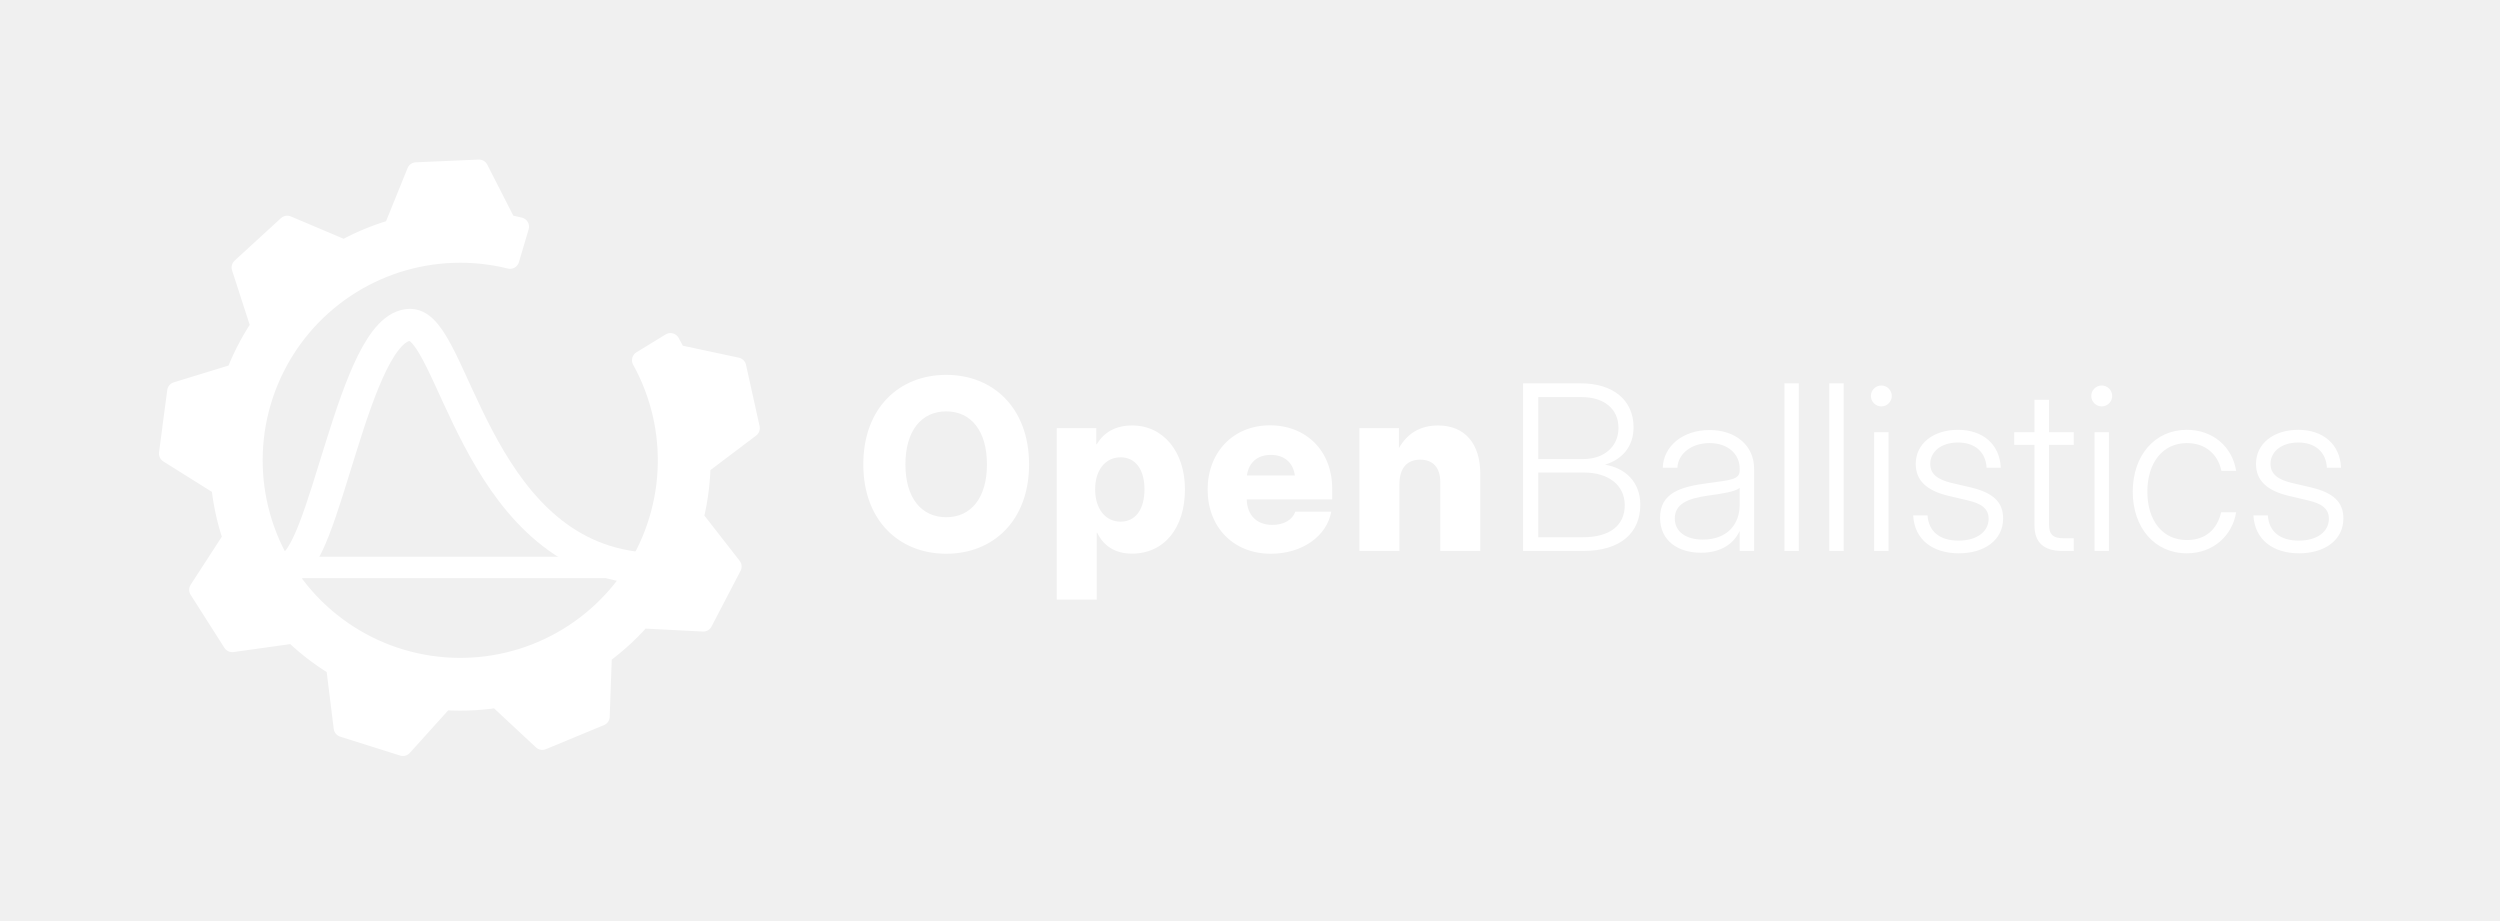
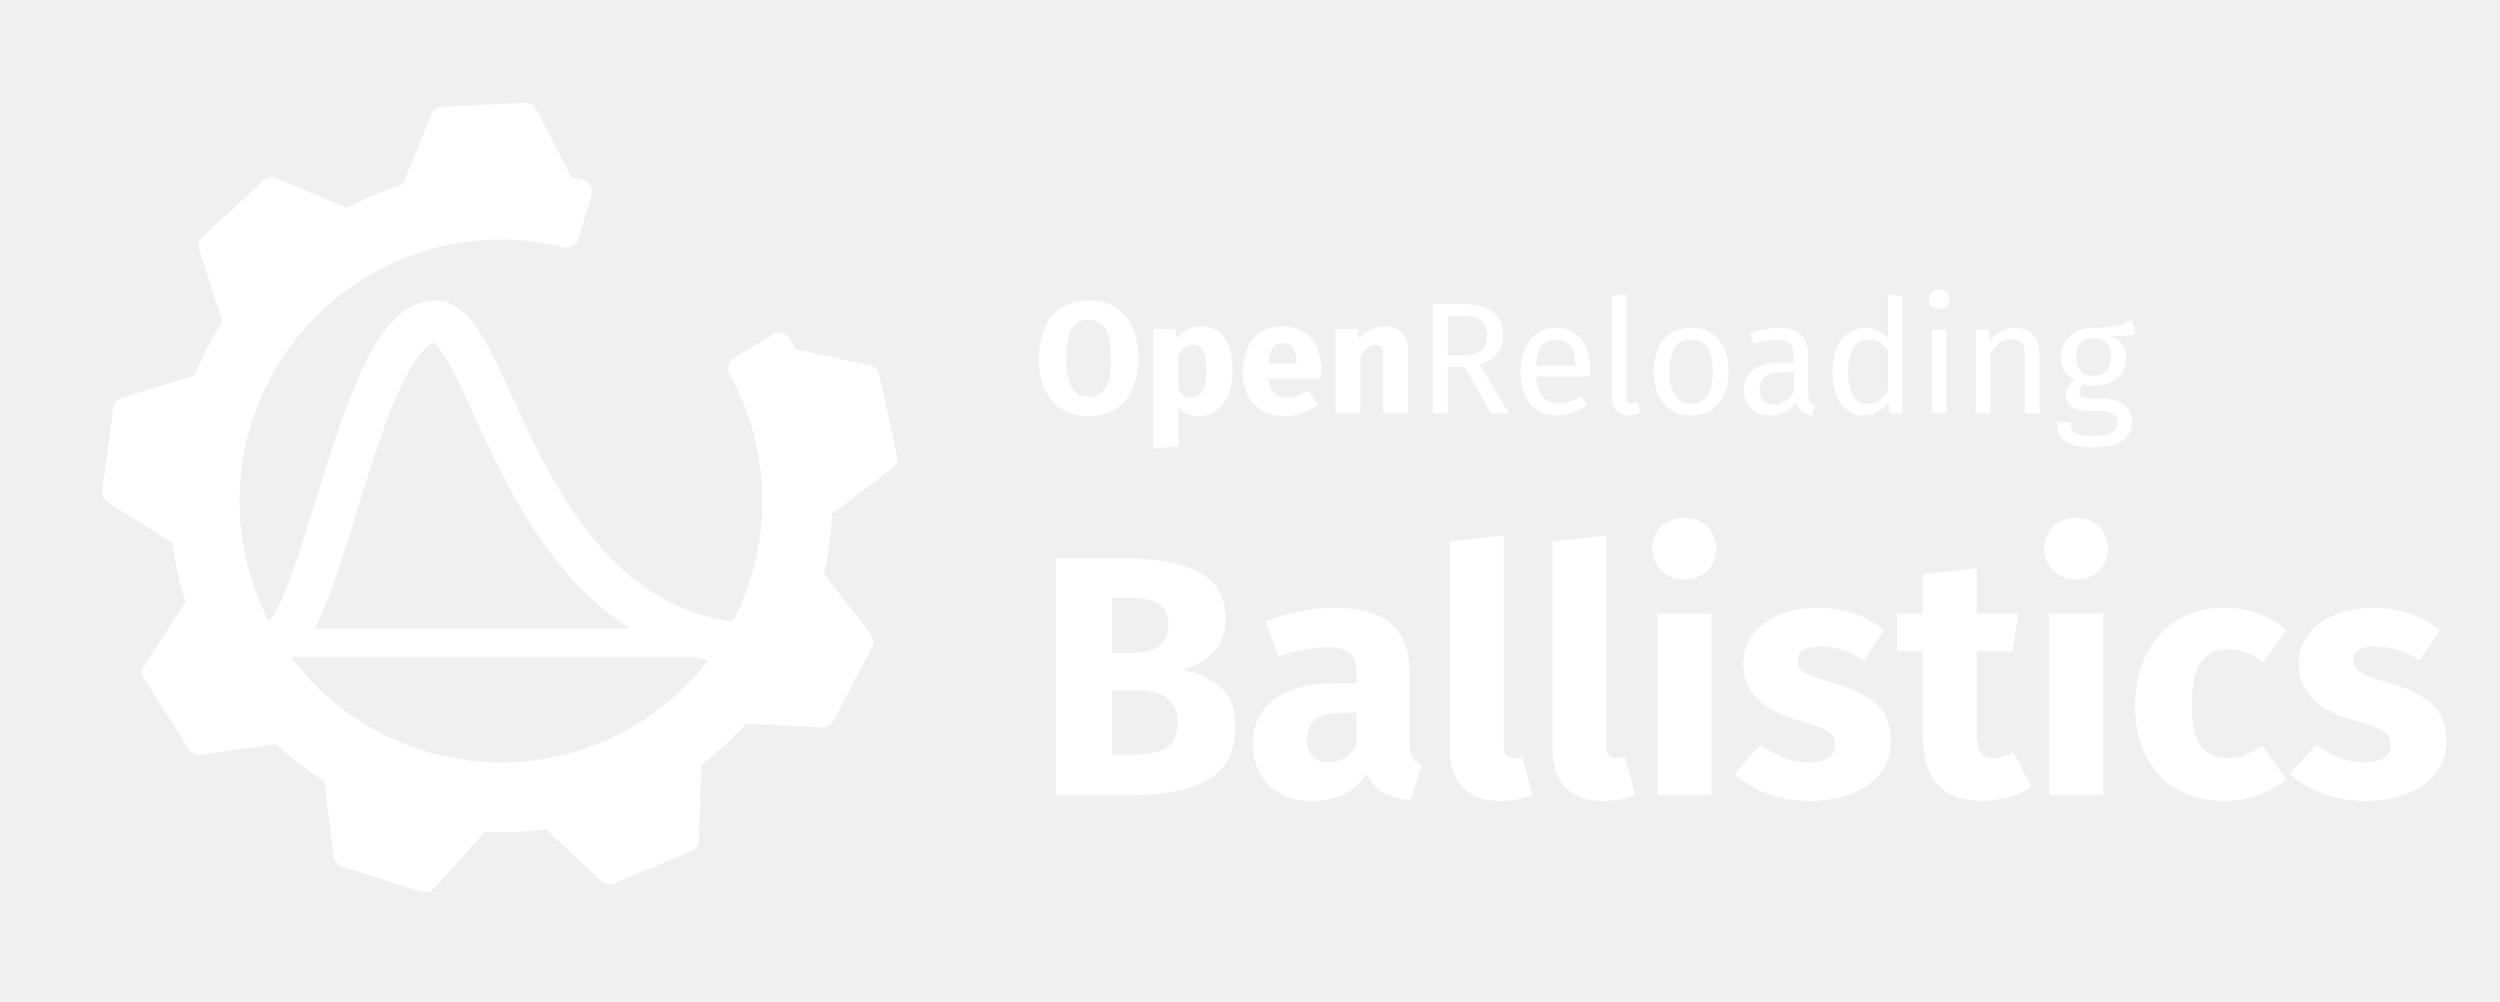
- <svg xmlns="http://www.w3.org/2000/svg" color="#fff" viewBox="0 0 701 258" role="img" aria-labelledby="t">
-   <g transform="translate(-19.93 -495.51)" fill="currentColor">
-     <g transform="translate(-0.04 -1.39)">
-       <path d="M199.78 597.91L200.73 599.69L201.61 601.51L202.43 603.35L203.18 605.22L203.87 607.12L204.49 609.04L205.05 610.98L205.54 612.93L205.96 614.91L206.31 616.89L206.59 618.89L206.80 620.90L206.94 622.91L207.01 624.92L207.01 626.94L206.94 628.96L206.80 630.97L206.60 632.98L206.32 634.97L205.97 636.96L205.55 638.93L205.07 640.89L204.51 642.83L203.89 644.75L203.21 646.65L202.46 648.52L201.64 650.37L200.76 652.18L199.82 653.96L198.81 655.71L197.75 657.43L196.63 659.10L195.44 660.74L194.21 662.33L192.92 663.88L191.57 665.38L190.17 666.84L188.73 668.25L187.23 669.60L185.69 670.90L184.11 672.15L182.48 673.34L180.82 674.48L179.11 675.55L177.37 676.57L175.59 677.53L173.78 678.42L171.94 679.25L170.08 680.01L168.18 680.71L166.27 681.35L164.33 681.91L162.38 682.41L160.41 682.84L158.42 683.20L156.43 683.50L154.42 683.72L152.41 683.87L150.40 683.95L148.38 683.97L146.36 683.91L144.35 683.78L142.34 683.58L140.34 683.32L138.35 682.98L136.38 682.58L134.42 682.10L132.47 681.56L130.55 680.95L128.65 680.28L126.77 679.53L124.92 678.73L123.10 677.86L121.32 676.93L119.56 675.93L117.84 674.88L116.16 673.76L114.52 672.59L112.92 671.36L111.36 670.08L109.85 668.74L108.39 667.36L106.97 665.92L105.61 664.43L104.30 662.90L103.04 661.32L101.84 659.70L100.69 658.04L99.61 656.34L98.58 654.60L97.62 652.83L96.71 651.03L95.87 649.19L95.10 647.33L94.39 645.44L93.74 643.53L93.17 641.60L92.66 639.65L92.21 637.68L91.84 635.70L91.54 633.70L91.30 631.70L91.14 629.69L91.05 627.68L91.02 625.66L91.07 623.64L91.18 621.63L91.37 619.62L91.62 617.62L91.95 615.63L92.34 613.65L92.81 611.69L93.34 609.74L93.94 607.81L94.60 605.91L95.33 604.03L96.13 602.17L96.99 600.35L97.91 598.56L98.89 596.80L99.94 595.07L101.04 593.38L102.20 591.73L103.42 590.13L104.70 588.56L106.02 587.04L107.40 585.57L108.83 584.15L110.31 582.78L111.84 581.46L113.41 580.19L115.02 578.98L116.68 577.83L118.37 576.73L120.10 575.69L121.87 574.72L123.66 573.81L125.49 572.96L127.35 572.17L129.23 571.45L131.14 570.79L133.07 570.21L135.02 569.68L136.99 569.23L138.97 568.85L140.96 568.53L142.96 568.29L144.97 568.11L146.99 568.01L149.00 567.97L151.02 568.00L153.03 568.11L155.04 568.28L157.05 568.53L159.04 568.84L161.02 569.22L162.98 569.68L165.71 560.46L163.94 560.04L162.15 559.66L154.28 544.24L136.66 545.01L130.16 561.06L128.13 561.68L126.12 562.37L124.13 563.12L122.17 563.93L120.24 564.80L118.33 565.74L116.46 566.73L100.51 559.98L87.51 571.90L92.84 588.37L91.69 590.15L90.59 591.97L89.56 593.82L88.58 595.70L87.66 597.61L86.80 599.55L86.00 601.52L69.44 606.60L67.14 624.08L81.82 633.28L82.08 635.38L82.41 637.48L82.80 639.56L83.26 641.64L83.78 643.69L84.37 645.73L85.03 647.75L75.61 662.28L85.09 677.16L102.23 674.76L103.79 676.21L105.39 677.60L107.03 678.95L108.71 680.24L110.44 681.48L112.20 682.66L114.00 683.79L116.13 700.97L132.95 706.28L144.54 693.42L146.66 693.53L148.79 693.57L150.91 693.54L153.03 693.45L155.14 693.29L157.26 693.07L159.36 692.77L172.03 704.57L188.33 697.82L188.95 680.52L190.64 679.24L192.29 677.90L193.90 676.52L195.47 675.09L196.99 673.60L198.46 672.08L199.88 670.50L217.17 671.39L225.32 655.75L214.67 642.09L215.14 640.02L215.55 637.94L215.89 635.84L216.17 633.74L216.38 631.63L216.53 629.51L216.61 627.39L230.42 616.96L226.61 599.74L209.67 596.12L208.85 594.49L207.97 592.89Z" stroke="#fff" stroke-width="5.2" stroke-linejoin="round" />
-       <path d="M98.4 656.0H199.6" fill="none" stroke="#fff" stroke-width="6" stroke-linecap="round" />
-       <path d="M100.4 656.0C111.0 656.0 119.0 588.0 135.0 588.0C147.0 588.0 153.0 650.0 197.6 656.0" fill="none" stroke="#fff" stroke-width="9" stroke-linecap="round" stroke-linejoin="round" />
-     </g>
-     <path d="M285.26 650.78C298.37 650.78 308.48 641.55 308.48 625.73C308.48 609.88 298.37 600.62 285.26 600.62C272.08 600.62 262 609.88 262 625.73C262 641.49 272.08 650.78 285.26 650.78ZM285.26 640.54C278.28 640.54 273.81 635.13 273.81 625.73C273.81 616.31 278.28 610.86 285.26 610.86C292.2 610.86 296.67 616.31 296.67 625.73C296.67 635.13 292.2 640.54 285.26 640.54Z M316.24 663.63H327.46V644.88H327.59C329.39 648.7 332.78 650.75 337.31 650.75C346.35 650.75 352.19 643.61 352.19 632.71C352.19 622.18 346.12 614.81 337.41 614.81C332.94 614.81 329.55 616.57 327.49 620.06H327.33V615.56H316.24ZM334.15 641.78C329.91 641.78 327.01 638.23 327.01 632.71C327.01 627.27 329.91 623.74 334.15 623.74C338.29 623.74 340.84 627.1 340.84 632.71C340.84 638.39 338.29 641.78 334.15 641.78Z M376.29 650.78C385 650.78 391.95 645.92 393.22 638.98H383.14C382.32 641.26 379.98 642.69 376.68 642.69C372.25 642.69 369.64 639.92 369.51 635.55H393.48V632.52C393.48 622.08 386.34 614.77 376 614.77C365.79 614.77 358.55 622.28 358.55 632.78C358.55 643.28 365.72 650.78 376.29 650.78ZM369.57 628.83C370.06 625.21 372.51 623.06 376.29 623.06C380.04 623.06 382.52 625.21 383.01 628.83Z M412.33 631.28C412.33 626.58 414.61 624.4 418.17 624.4C421.72 624.4 423.78 626.61 423.78 630.69V650H435V628.34C435 619.86 430.63 614.81 423.16 614.81C417.97 614.81 414.48 617.19 412.2 621.13V615.56H401.11V650H412.33Z" />
-     <path d="M447 650H463.88C474.35 650 479.87 644.89 479.87 637.04C479.87 630.41 475.36 626.69 470.09 625.84V625.77C474.79 624.29 477.98 620.76 477.98 615.3C477.98 607.73 472.27 603 463.18 603H447ZM451.26 646.15V628.01H464.1C470.88 628.01 475.51 631.48 475.51 637.19C475.51 642.84 471.29 646.15 463.88 646.15ZM451.26 624.23V606.85H463.34C469.71 606.85 473.75 610.13 473.75 615.52C473.75 620.6 469.87 624.23 463.84 624.23Z M496.89 650.5C502.88 650.5 506.2 647.63 507.65 644.54H507.74V650H511.78V626.91C511.78 620.51 506.7 616.09 499.29 616.09C491.75 616.09 486.36 620.63 486.17 626.66H490.27C490.46 622.75 494.18 619.75 499.29 619.75C504.37 619.75 507.74 622.78 507.74 626.91V627.42C507.74 630.03 505.06 630.13 498.85 630.98C491.02 631.99 485.41 633.79 485.41 640.69C485.41 647.22 490.55 650.5 496.89 650.5ZM497.4 646.81C492.79 646.81 489.54 644.7 489.54 640.88C489.54 636.88 493.07 635.3 498.66 634.51C503.04 633.91 506.58 633.35 507.74 632.3V636.97C507.74 642.75 504.05 646.81 497.4 646.81Z M524.32 603H520.29V650H524.32Z M536.9 603H532.86V650H536.9Z M545.44 650H549.48V616.69H545.44ZM547.46 609.47C549.07 609.47 550.39 608.14 550.39 606.53C550.39 604.93 549.07 603.6 547.46 603.6C545.85 603.6 544.53 604.93 544.53 606.53C544.53 608.14 545.85 609.47 547.46 609.47Z M569.18 650.66C576.41 650.66 581.61 646.91 581.61 640.88C581.61 636.22 578.68 633.66 572.65 632.21L567.13 630.92C563.35 630.03 561.17 628.49 561.17 625.59C561.17 622.15 564.23 619.59 568.96 619.59C573.79 619.59 576.75 622.34 576.97 626.66H580.95C580.66 620.03 575.84 616.03 568.96 616.03C561.93 616.03 557.1 619.97 557.1 625.59C557.1 630.29 560.26 633.12 566.28 634.54L571.77 635.84C575.33 636.66 577.54 638.05 577.54 640.95C577.54 644.57 574.29 647.1 569.09 647.1C563.79 647.1 560.73 644.51 560.41 640.03H556.38C556.75 646.94 561.99 650.66 569.18 650.66Z M601.41 616.69H594.47V607.61H590.4V616.69H584.72V620.25H590.4V642.9C590.4 647.6 593.02 650 598.19 650H601.41V646.44H598.51C595.57 646.44 594.47 645.33 594.47 642.52V620.25H601.41Z M607.24 650H611.27V616.69H607.24ZM609.26 609.47C610.86 609.47 612.19 608.14 612.19 606.53C612.19 604.93 610.86 603.6 609.26 603.6C607.65 603.6 606.32 604.93 606.32 606.53C606.32 608.14 607.65 609.47 609.26 609.47Z M633.12 650.66C640.41 650.66 645.87 645.8 646.94 639.15H642.74C641.64 643.88 638.45 646.94 633.12 646.94C626.34 646.94 622.05 641.51 622.05 633.38C622.05 625.24 626.37 619.75 633.12 619.75C638.39 619.75 641.86 622.94 642.81 627.54H646.94C645.87 620.79 640.44 616.03 633.12 616.03C624.1 616.03 617.95 623.25 617.95 633.38C617.95 643.47 624.1 650.66 633.12 650.66Z M664.59 650.66C671.82 650.66 677.02 646.91 677.02 640.88C677.02 636.22 674.09 633.66 668.06 632.21L662.54 630.92C658.76 630.03 656.58 628.49 656.58 625.59C656.58 622.15 659.64 619.59 664.37 619.59C669.2 619.59 672.16 622.34 672.39 626.66H676.36C676.08 620.03 671.25 616.03 664.37 616.03C657.34 616.03 652.51 619.97 652.51 625.59C652.51 630.29 655.67 633.12 661.69 634.54L667.18 635.84C670.75 636.66 672.95 638.05 672.95 640.95C672.95 644.57 669.7 647.1 664.5 647.1C659.2 647.1 656.14 644.51 655.83 640.03H651.79C652.17 646.94 657.4 650.66 664.59 650.66Z" />
+ <svg xmlns="http://www.w3.org/2000/svg" viewBox="0 0 314.4 126" fill="currentColor" color="#fff" role="img" aria-label="OpenReloading Ballistics">
+   <g transform="scale(0.5935) translate(-42.87 -519.82)">
+     <path d="M199.78 597.91L200.73 599.69L201.61 601.51L202.43 603.35L203.18 605.22L203.87 607.12L204.49 609.04L205.05 610.98L205.54 612.93L205.96 614.91L206.31 616.89L206.59 618.89L206.80 620.90L206.94 622.91L207.01 624.92L207.01 626.94L206.94 628.96L206.80 630.97L206.60 632.98L206.32 634.97L205.97 636.96L205.55 638.93L205.07 640.89L204.51 642.83L203.89 644.75L203.21 646.65L202.46 648.52L201.64 650.37L200.76 652.18L199.82 653.96L198.81 655.71L197.75 657.43L196.63 659.10L195.44 660.74L194.21 662.33L192.92 663.88L191.57 665.38L190.17 666.84L188.73 668.25L187.23 669.60L185.69 670.90L184.11 672.15L182.48 673.34L180.82 674.48L179.11 675.55L177.37 676.57L175.59 677.53L173.78 678.42L171.94 679.25L170.08 680.01L168.18 680.71L166.27 681.35L164.33 681.91L162.38 682.41L160.41 682.84L158.42 683.20L156.43 683.50L154.42 683.72L152.41 683.87L150.40 683.95L148.38 683.97L146.36 683.91L144.35 683.78L142.34 683.58L140.34 683.32L138.35 682.98L136.38 682.58L134.42 682.10L132.47 681.56L130.55 680.95L128.65 680.28L126.77 679.53L124.92 678.73L123.10 677.86L121.32 676.93L119.56 675.93L117.84 674.88L116.16 673.76L114.52 672.59L112.92 671.36L111.36 670.08L109.85 668.74L108.39 667.36L106.97 665.92L105.61 664.43L104.30 662.90L103.04 661.32L101.84 659.70L100.69 658.04L99.61 656.34L98.58 654.60L97.62 652.83L96.71 651.03L95.87 649.19L95.10 647.33L94.39 645.44L93.74 643.53L93.17 641.60L92.66 639.65L92.21 637.68L91.84 635.70L91.54 633.70L91.30 631.70L91.14 629.69L91.05 627.68L91.02 625.66L91.07 623.64L91.18 621.63L91.37 619.62L91.62 617.62L91.95 615.63L92.34 613.65L92.81 611.69L93.34 609.74L93.94 607.81L94.60 605.91L95.33 604.03L96.13 602.17L96.99 600.35L97.91 598.56L98.89 596.80L99.94 595.07L101.04 593.38L102.20 591.73L103.42 590.13L104.70 588.56L106.02 587.04L107.40 585.57L108.83 584.15L110.31 582.78L111.84 581.46L113.41 580.19L115.02 578.98L116.68 577.83L118.37 576.73L120.10 575.69L121.87 574.72L123.66 573.81L125.49 572.96L127.35 572.17L129.23 571.45L131.14 570.79L133.07 570.21L135.02 569.68L136.99 569.23L138.97 568.85L140.96 568.53L142.96 568.29L144.97 568.11L146.99 568.01L149.00 567.97L151.02 568.00L153.03 568.11L155.04 568.28L157.05 568.53L159.04 568.84L161.02 569.22L162.98 569.68L165.71 560.46L163.94 560.04L162.15 559.66L154.28 544.24L136.66 545.01L130.16 561.06L128.13 561.68L126.12 562.37L124.13 563.12L122.17 563.93L120.24 564.80L118.33 565.74L116.46 566.73L100.51 559.98L87.51 571.90L92.84 588.37L91.69 590.15L90.59 591.97L89.56 593.82L88.58 595.70L87.66 597.61L86.80 599.55L86.00 601.52L69.44 606.60L67.14 624.08L81.82 633.28L82.08 635.38L82.41 637.48L82.80 639.56L83.26 641.64L83.78 643.69L84.37 645.73L85.03 647.75L75.61 662.28L85.09 677.16L102.23 674.76L103.79 676.21L105.39 677.60L107.03 678.95L108.71 680.24L110.44 681.48L112.20 682.66L114.00 683.79L116.13 700.97L132.95 706.28L144.54 693.42L146.66 693.53L148.79 693.57L150.91 693.54L153.03 693.45L155.14 693.29L157.26 693.07L159.36 692.77L172.03 704.57L188.33 697.82L188.95 680.52L190.64 679.24L192.29 677.90L193.90 676.52L195.47 675.09L196.99 673.60L198.46 672.08L199.88 670.50L217.17 671.39L225.32 655.75L214.67 642.09L215.14 640.02L215.55 637.94L215.89 635.84L216.17 633.74L216.38 631.63L216.53 629.51L216.61 627.39L230.42 616.96L226.61 599.74L209.67 596.12L208.85 594.49L207.97 592.89Z" stroke="#fff" stroke-width="5.2" stroke-linejoin="round" />
+     <path d="M98.4 656.0H199.6" fill="none" stroke="#fff" stroke-width="6" stroke-linecap="round" />
+     <path d="M100.4 656.0C111.0 656.0 119.0 588.0 135.0 588.0C147.0 588.0 153.0 650.0 197.6 656.0" fill="none" stroke="#fff" stroke-width="9" stroke-linecap="round" stroke-linejoin="round" />
  </g>
+   <path d="M143.16 45.06Q143.16 47.32 142.41 48.96Q141.66 50.6 140.25 51.47Q138.84 52.34 136.9 52.34Q134.96 52.34 133.56 51.48Q132.16 50.62 131.41 48.99Q130.66 47.36 130.66 45.06Q130.66 42.82 131.41 41.18Q132.16 39.54 133.56 38.67Q134.96 37.8 136.9 37.8Q139.86 37.8 141.51 39.7Q143.16 41.6 143.16 45.06ZM134.1 45.06Q134.1 47.62 134.8 48.78Q135.5 49.94 136.9 49.94Q138.34 49.94 139.03 48.79Q139.72 47.64 139.72 45.06Q139.72 42.48 139.02 41.34Q138.32 40.2 136.9 40.2Q135.48 40.2 134.79 41.35Q134.1 42.5 134.1 45.06Z M155.0 46.66Q155.0 48.3 154.49 49.59Q153.98 50.88 153.02 51.61Q152.06 52.34 150.78 52.34Q149.18 52.34 148.2 51.24V56.1L145.04 56.44V41.38H147.82L147.98 42.56Q148.6 41.78 149.4 41.41Q150.2 41.04 151.04 41.04Q153.04 41.04 154.02 42.52Q155.0 44.0 155.0 46.66ZM151.72 46.7Q151.72 44.82 151.3 44.09Q150.88 43.36 150.02 43.36Q149.48 43.36 149.01 43.68Q148.54 44.0 148.2 44.6V49.08Q148.84 50.02 149.8 50.02Q151.72 50.02 151.72 46.7Z M166.08 47.62H159.5Q159.66 48.96 160.26 49.5Q160.86 50.04 161.92 50.04Q162.56 50.04 163.16 49.81Q163.76 49.58 164.46 49.1L165.76 50.86Q163.9 52.34 161.62 52.34Q159.04 52.34 157.66 50.82Q156.28 49.3 156.28 46.74Q156.28 45.12 156.86 43.83Q157.44 42.54 158.56 41.79Q159.68 41.04 161.24 41.04Q163.54 41.04 164.84 42.48Q166.14 43.92 166.14 46.48Q166.14 47.14 166.08 47.62ZM163.04 45.58Q163.0 43.14 161.32 43.14Q160.5 43.14 160.05 43.74Q159.6 44.34 159.5 45.72H163.04Z M177.1 44.24V52.0H173.94V44.78Q173.94 43.98 173.69 43.67Q173.44 43.36 172.94 43.36Q171.94 43.36 171.1 44.74V52.0H167.94V41.38H170.68L170.92 42.66Q171.6 41.84 172.39 41.44Q173.18 41.04 174.16 41.04Q175.54 41.04 176.32 41.88Q177.1 42.72 177.1 44.24Z" />
+   <path d="M184.22 46.16H182.08V52.0H180.18V38.22H183.8Q186.38 38.22 187.71 39.2Q189.04 40.18 189.04 42.12Q189.04 43.56 188.3 44.46Q187.56 45.36 186.06 45.82L189.78 52.0H187.52ZM184.0 44.7Q185.5 44.7 186.26 44.09Q187.02 43.48 187.02 42.12Q187.02 40.84 186.25 40.27Q185.48 39.7 183.78 39.7H182.08V44.7Z M199.9 47.36H193.18Q193.3 49.1 194.06 49.92Q194.82 50.74 196.02 50.74Q196.78 50.74 197.42 50.52Q198.06 50.3 198.76 49.82L199.56 50.92Q197.88 52.24 195.88 52.24Q193.68 52.24 192.45 50.8Q191.22 49.36 191.22 46.84Q191.22 45.2 191.75 43.93Q192.28 42.66 193.27 41.94Q194.26 41.22 195.6 41.22Q197.7 41.22 198.82 42.6Q199.94 43.98 199.94 46.42Q199.94 46.88 199.9 47.36ZM198.12 45.88Q198.12 44.32 197.5 43.5Q196.88 42.68 195.64 42.68Q193.38 42.68 193.18 46.0H198.12Z M202.68 49.92V37.22L204.52 37.0V49.88Q204.52 50.3 204.67 50.51Q204.82 50.72 205.18 50.72Q205.56 50.72 205.86 50.6L206.34 51.88Q205.68 52.24 204.88 52.24Q203.86 52.24 203.27 51.63Q202.68 51.02 202.68 49.92Z M217.38 46.72Q217.38 48.36 216.82 49.61Q216.26 50.86 215.2 51.55Q214.14 52.24 212.68 52.24Q210.46 52.24 209.22 50.76Q207.98 49.28 207.98 46.74Q207.98 45.1 208.54 43.85Q209.1 42.6 210.16 41.91Q211.22 41.22 212.7 41.22Q214.92 41.22 216.15 42.7Q217.38 44.18 217.38 46.72ZM209.96 46.74Q209.96 50.76 212.68 50.76Q215.4 50.76 215.4 46.72Q215.4 42.7 212.7 42.7Q209.96 42.7 209.96 46.74Z M228.3 50.96 227.88 52.24Q227.06 52.14 226.56 51.78Q226.06 51.42 225.82 50.66Q224.76 52.24 222.68 52.24Q221.12 52.24 220.22 51.36Q219.32 50.48 219.32 49.06Q219.32 47.38 220.53 46.48Q221.74 45.58 223.96 45.58H225.58V44.8Q225.58 43.68 225.04 43.2Q224.5 42.72 223.38 42.72Q222.22 42.72 220.54 43.28L220.08 41.94Q222.04 41.22 223.72 41.22Q225.58 41.22 226.5 42.13Q227.42 43.04 227.42 44.72V49.54Q227.42 50.18 227.64 50.49Q227.86 50.8 228.3 50.96ZM225.58 49.22V46.8H224.2Q221.28 46.8 221.28 48.96Q221.28 49.9 221.74 50.38Q222.2 50.86 223.1 50.86Q224.68 50.86 225.58 49.22Z M239.26 37.22V52.0H237.64L237.46 50.54Q236.94 51.34 236.16 51.79Q235.38 52.24 234.42 52.24Q232.54 52.24 231.49 50.76Q230.44 49.28 230.44 46.78Q230.44 45.16 230.94 43.9Q231.44 42.64 232.38 41.93Q233.32 41.22 234.58 41.22Q236.2 41.22 237.42 42.52V37.0ZM237.42 49.22V44.06Q236.9 43.38 236.31 43.03Q235.72 42.68 234.98 42.68Q233.76 42.68 233.09 43.7Q232.42 44.72 232.42 46.74Q232.42 48.78 233.04 49.78Q233.66 50.78 234.82 50.78Q235.66 50.78 236.26 50.39Q236.86 50.0 237.42 49.22Z M245.14 37.66Q245.14 38.2 244.78 38.55Q244.42 38.9 243.84 38.9Q243.28 38.9 242.92 38.55Q242.56 38.2 242.56 37.66Q242.56 37.12 242.92 36.76Q243.28 36.4 243.84 36.4Q244.42 36.4 244.78 36.76Q245.14 37.12 245.14 37.66ZM244.78 52.0H242.94V41.46H244.78Z M256.48 44.44V52.0H254.64V44.7Q254.64 43.58 254.22 43.12Q253.8 42.66 252.98 42.66Q252.14 42.66 251.5 43.14Q250.86 43.62 250.3 44.52V52.0H248.46V41.46H250.04L250.2 43.02Q250.76 42.18 251.59 41.7Q252.42 41.22 253.42 41.22Q254.86 41.22 255.67 42.08Q256.48 42.94 256.48 44.44Z M268.6 41.94Q268 42.14 267.28 42.2Q266.56 42.26 265.52 42.26Q267.38 43.1 267.38 44.92Q267.38 46.5 266.3 47.5Q265.22 48.5 263.36 48.5Q262.64 48.5 262.02 48.3Q261.78 48.46 261.64 48.73Q261.5 49.0 261.5 49.28Q261.5 50.14 262.88 50.14H264.56Q265.62 50.14 266.44 50.52Q267.26 50.9 267.71 51.56Q268.16 52.22 268.16 53.06Q268.16 54.6 266.9 55.43Q265.64 56.26 263.22 56.26Q261.52 56.26 260.53 55.91Q259.54 55.56 259.12 54.86Q258.7 54.16 258.7 53.06H260.36Q260.36 53.7 260.6 54.07Q260.84 54.44 261.46 54.63Q262.08 54.82 263.22 54.82Q264.88 54.82 265.59 54.41Q266.3 54.0 266.3 53.18Q266.3 52.44 265.74 52.06Q265.18 51.68 264.18 51.68H262.52Q261.18 51.68 260.49 51.11Q259.8 50.54 259.8 49.68Q259.8 49.16 260.1 48.68Q260.4 48.2 260.96 47.82Q260.04 47.34 259.61 46.63Q259.18 45.92 259.18 44.9Q259.18 43.84 259.71 43.0Q260.24 42.16 261.17 41.69Q262.1 41.22 263.24 41.22Q264.48 41.24 265.32 41.13Q266.16 41.02 266.71 40.83Q267.26 40.64 268.06 40.28ZM261.06 44.9Q261.06 45.98 261.64 46.63Q262.22 47.28 263.28 47.28Q264.36 47.28 264.93 46.65Q265.5 46.02 265.5 44.88Q265.5 42.54 263.24 42.54Q262.2 42.54 261.63 43.19Q261.06 43.84 261.06 44.9Z" />
+   <path d="M155.37 91.314Q155.37 96.087 151.952 98.043Q148.533 100.0 142.384 100.0H132.795V70.201H141.223Q147.501 70.201 150.812 71.986Q154.123 73.77 154.123 77.812Q154.123 80.435 152.553 82.047Q150.984 83.66 148.662 84.219Q151.629 84.778 153.5 86.412Q155.37 88.046 155.37 91.314ZM139.847 75.189V82.112H142.47Q146.942 82.112 146.942 78.5Q146.942 76.694 145.738 75.942Q144.534 75.189 141.911 75.189ZM148.103 90.927Q148.103 86.799 142.943 86.799H139.847V94.883H142.427Q145.222 94.883 146.663 94.044Q148.103 93.206 148.103 90.927Z M178.805 96.173 177.386 100.602Q175.279 100.43 173.946 99.678Q172.613 98.925 171.882 97.334Q169.646 100.731 165.002 100.731Q161.605 100.731 159.584 98.753Q157.563 96.775 157.563 93.593Q157.563 89.852 160.337 87.874Q163.11 85.896 168.27 85.896H170.592V84.907Q170.592 82.886 169.732 82.133Q168.872 81.381 166.722 81.381Q165.604 81.381 164.013 81.703Q162.422 82.026 160.745 82.585L159.197 78.113Q161.347 77.296 163.605 76.866Q165.862 76.436 167.797 76.436Q172.699 76.436 174.978 78.457Q177.257 80.478 177.257 84.52V93.378Q177.257 94.668 177.623 95.27Q177.988 95.872 178.805 96.173ZM170.592 93.722V89.637H168.915Q166.593 89.637 165.475 90.454Q164.357 91.271 164.357 92.991Q164.357 94.367 165.045 95.12Q165.733 95.872 166.98 95.872Q169.259 95.872 170.592 93.722Z M182.331 94.195V68.094L189.125 67.363V93.937Q189.125 95.356 190.329 95.356Q190.931 95.356 191.447 95.141L192.737 99.957Q190.974 100.731 188.609 100.731Q185.642 100.731 183.987 99.032Q182.331 97.334 182.331 94.195Z M195.231 94.195V68.094L202.025 67.363V93.937Q202.025 95.356 203.229 95.356Q203.831 95.356 204.347 95.141L205.637 99.957Q203.874 100.731 201.509 100.731Q198.542 100.731 196.887 99.032Q195.231 97.334 195.231 94.195Z M215.828 68.997Q215.828 70.674 214.71 71.77Q213.592 72.867 211.786 72.867Q210.066 72.867 208.927 71.749Q207.787 70.631 207.787 68.997Q207.787 67.363 208.927 66.245Q210.066 65.127 211.786 65.127Q213.592 65.127 214.71 66.224Q215.828 67.32 215.828 68.997ZM215.226 100.0H208.432V77.167H215.226Z M236.941 79.231 234.447 83.058Q231.652 81.295 228.814 81.295Q227.481 81.295 226.772 81.746Q226.062 82.198 226.062 83.015Q226.062 83.66 226.385 84.069Q226.707 84.477 227.696 84.907Q228.685 85.337 230.749 85.939Q234.318 86.971 236.06 88.626Q237.801 90.282 237.801 93.206Q237.801 95.528 236.468 97.227Q235.135 98.925 232.813 99.828Q230.491 100.731 227.653 100.731Q224.772 100.731 222.3 99.828Q219.827 98.925 218.107 97.334L221.418 93.636Q224.299 95.872 227.481 95.872Q229.029 95.872 229.911 95.313Q230.792 94.754 230.792 93.722Q230.792 92.905 230.448 92.432Q230.104 91.959 229.115 91.55Q228.126 91.142 225.976 90.54Q222.579 89.551 220.902 87.788Q219.225 86.025 219.225 83.402Q219.225 81.424 220.365 79.855Q221.504 78.285 223.633 77.361Q225.761 76.436 228.556 76.436Q231.007 76.436 233.157 77.167Q235.307 77.898 236.941 79.231Z M255.474 98.925Q254.227 99.785 252.572 100.258Q250.916 100.731 249.282 100.731Q241.8 100.688 241.8 92.475V81.897H238.575V77.167H241.8V72.222L248.594 71.448V77.167H253.84L253.109 81.897H248.594V92.389Q248.594 93.98 249.11 94.668Q249.626 95.356 250.744 95.356Q251.905 95.356 253.195 94.625Z M265.106 68.997Q265.106 70.674 263.988 71.77Q262.87 72.867 261.064 72.867Q259.344 72.867 258.204 71.749Q257.065 70.631 257.065 68.997Q257.065 67.363 258.204 66.245Q259.344 65.127 261.064 65.127Q262.87 65.127 263.988 66.224Q265.106 67.32 265.106 68.997ZM264.504 100.0H257.71V77.167H264.504Z M287.509 79.231 284.585 83.273Q282.435 81.639 280.242 81.639Q277.963 81.639 276.802 83.316Q275.641 84.993 275.641 88.734Q275.641 92.346 276.802 93.851Q277.963 95.356 280.156 95.356Q281.317 95.356 282.263 94.99Q283.209 94.625 284.542 93.808L287.509 98.022Q284.112 100.731 279.812 100.731Q276.329 100.731 273.792 99.248Q271.255 97.764 269.879 95.076Q268.503 92.389 268.503 88.777Q268.503 85.165 269.879 82.37Q271.255 79.575 273.792 78.006Q276.329 76.436 279.683 76.436Q282.048 76.436 283.94 77.124Q285.832 77.812 287.509 79.231Z M306.816 79.231 304.322 83.058Q301.527 81.295 298.689 81.295Q297.356 81.295 296.647 81.746Q295.937 82.198 295.937 83.015Q295.937 83.66 296.26 84.069Q296.582 84.477 297.571 84.907Q298.56 85.337 300.624 85.939Q304.193 86.971 305.934 88.626Q307.676 90.282 307.676 93.206Q307.676 95.528 306.343 97.227Q305.01 98.925 302.688 99.828Q300.366 100.731 297.528 100.731Q294.647 100.731 292.174 99.828Q289.702 98.925 287.982 97.334L291.293 93.636Q294.174 95.872 297.356 95.872Q298.904 95.872 299.785 95.313Q300.667 94.754 300.667 93.722Q300.667 92.905 300.323 92.432Q299.979 91.959 298.99 91.55Q298.001 91.142 295.851 90.54Q292.454 89.551 290.777 87.788Q289.1 86.025 289.1 83.402Q289.1 81.424 290.239 79.855Q291.379 78.285 293.507 77.361Q295.636 76.436 298.431 76.436Q300.882 76.436 303.032 77.167Q305.182 77.898 306.816 79.231Z" />
</svg>
